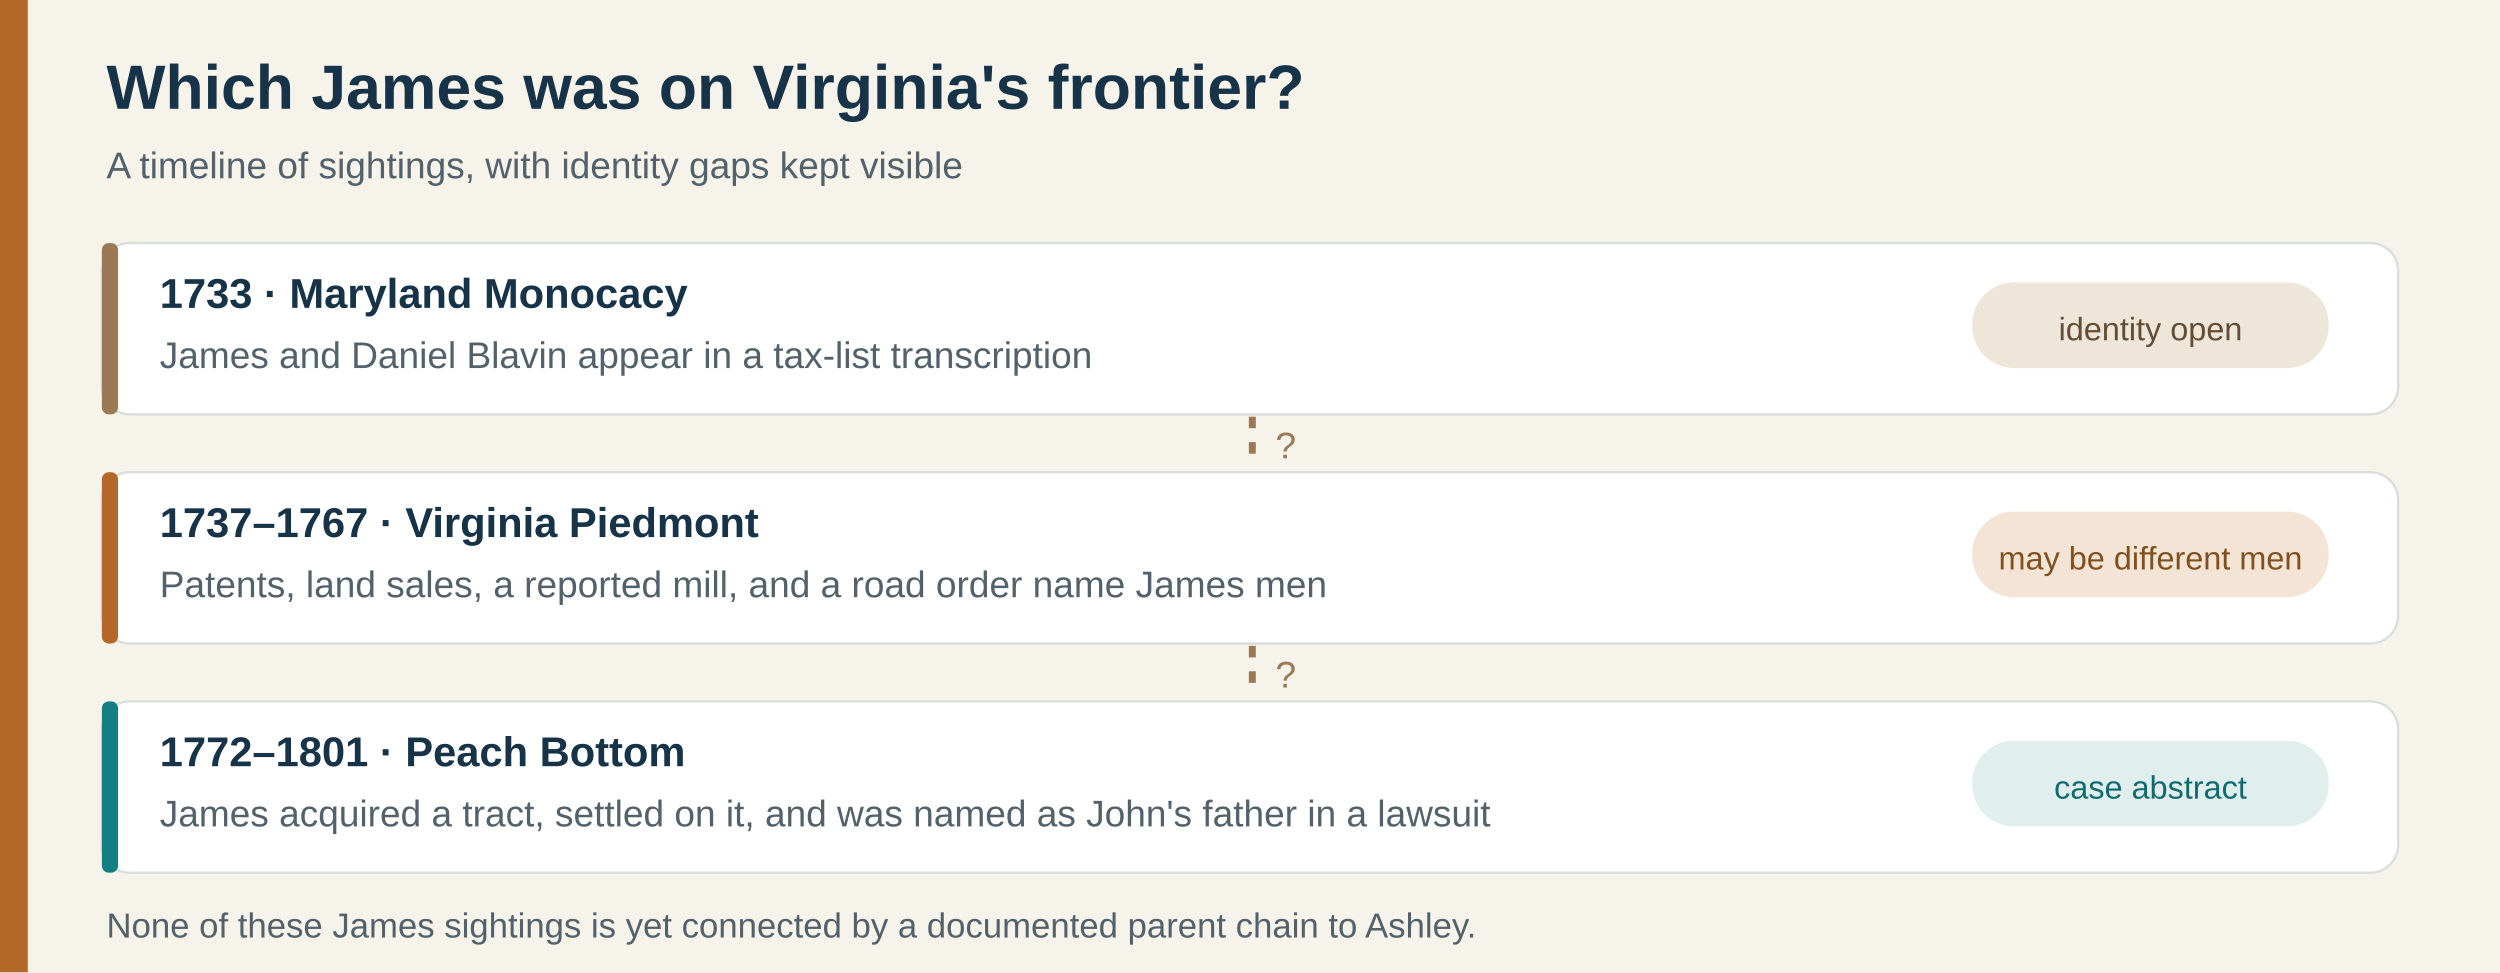
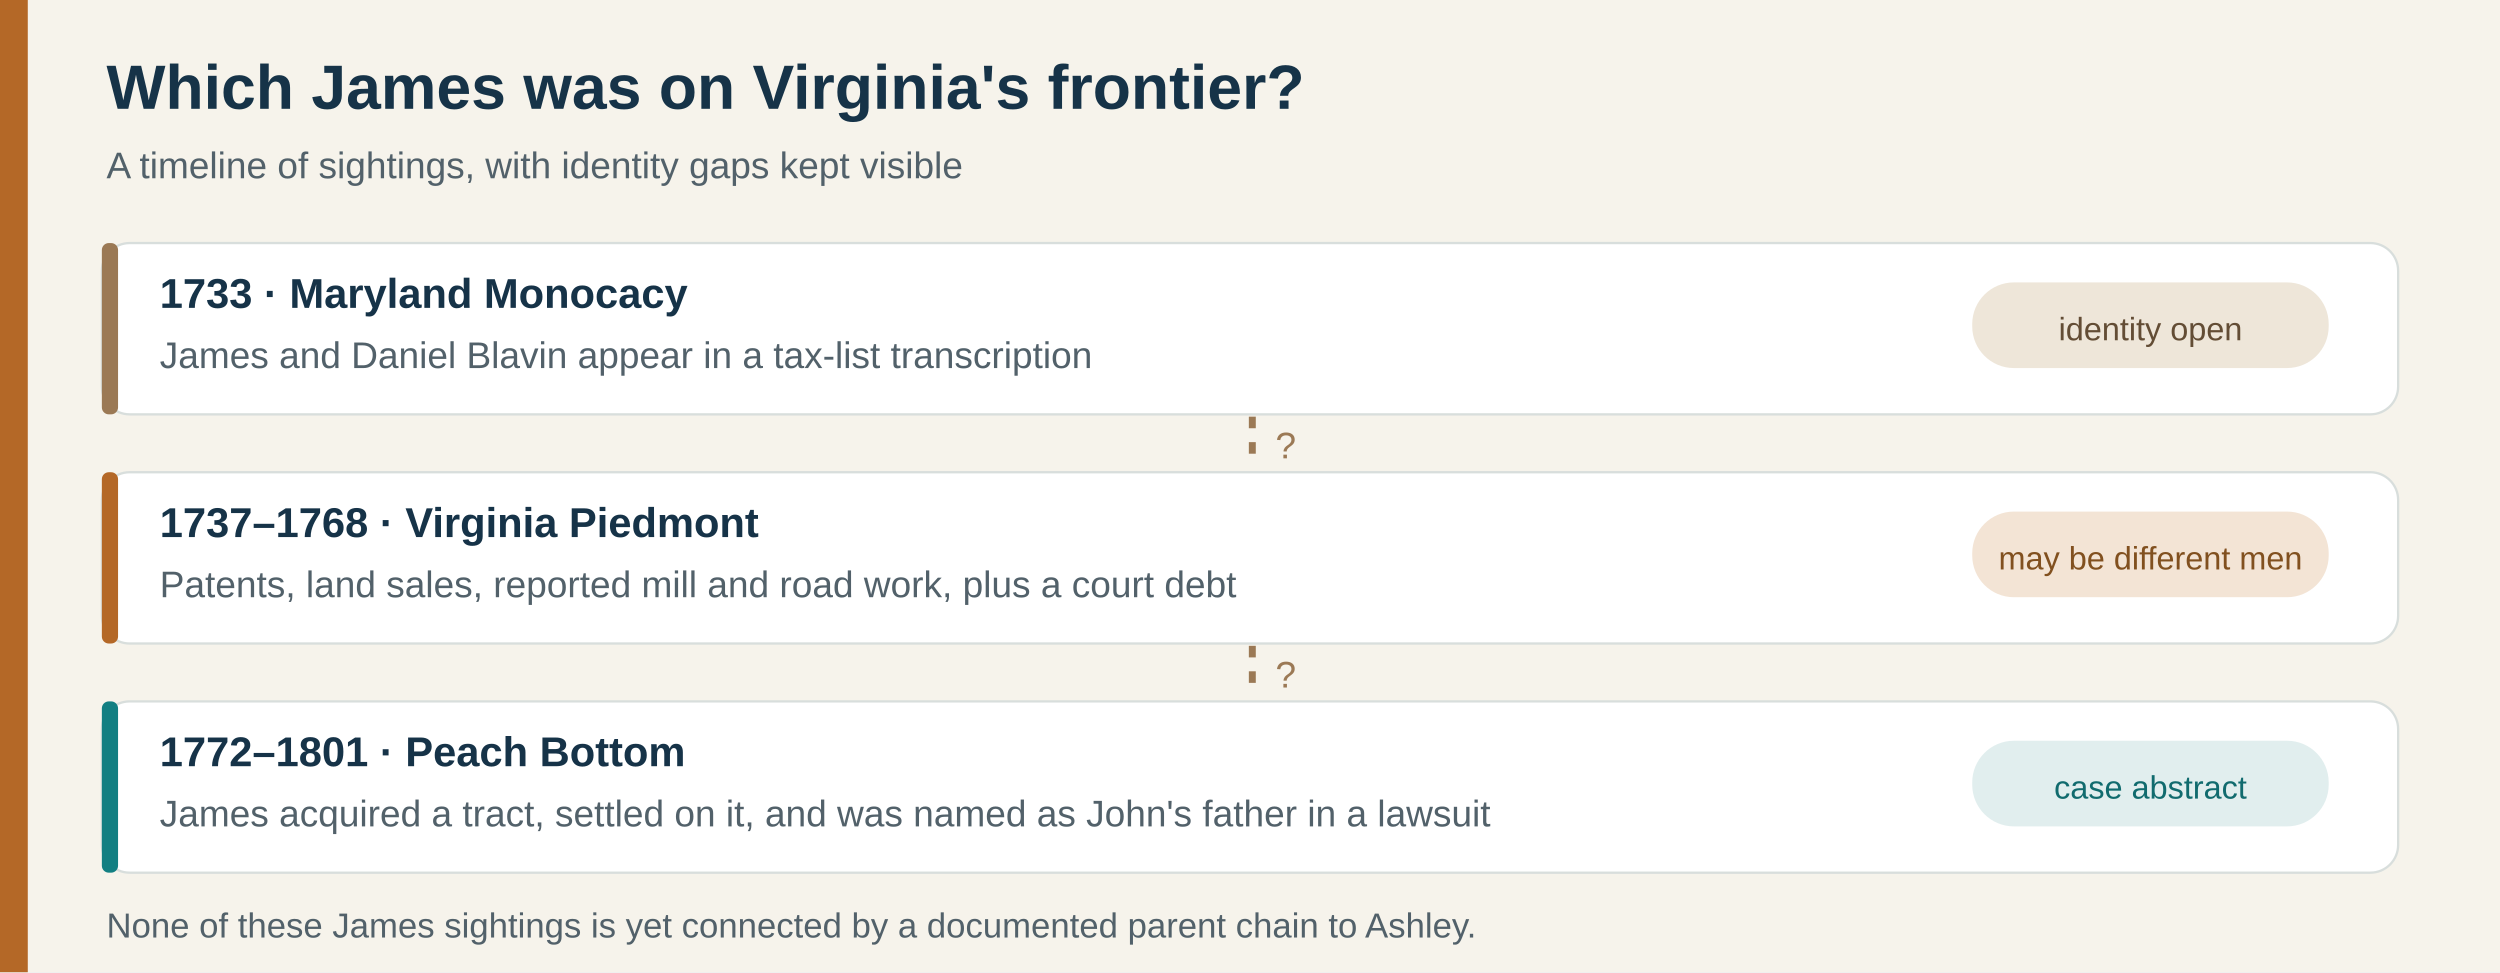
<svg xmlns="http://www.w3.org/2000/svg" width="1080" height="420" viewBox="0 0 1080 420" role="img" aria-labelledby="title desc">
  <rect width="1080" height="420" fill="#f6f3eb" />
  <rect x="0" width="12" height="420" fill="#b46827" />
  <text x="46" y="47" font-family="Segoe UI,Arial,sans-serif" font-size="27" font-weight="700" fill="#163348">Which James was on Virginia's frontier?</text>
  <text x="46" y="77" font-family="Segoe UI,Arial,sans-serif" font-size="16" fill="#52616a">A timeline of sightings, with identity gaps kept visible</text>
  <g font-family="Segoe UI,Arial,sans-serif">
    <rect x="44" y="105" width="992" height="74" rx="12" fill="#fff" stroke="#d8dedc" />
    <rect x="44" y="105" width="7" height="74" rx="3" fill="#9b7955" />
    <text x="69" y="133" font-size="18" font-weight="700" fill="#163348">1733 · Maryland Monocacy</text>
    <text x="69" y="159" font-size="16" fill="#52616a">James and Daniel Blavin appear in a tax-list transcription</text>
    <rect x="852" y="122" width="154" height="37" rx="18" fill="#eee6d9" />
    <text x="929" y="147" font-size="14" text-anchor="middle" fill="#634d35">identity open</text>
    <path d="M541 180v20" stroke="#9b7955" stroke-width="3" stroke-dasharray="5 6" />
    <text x="551" y="198" font-size="16" fill="#9b7955">?</text>
    <rect x="44" y="204" width="992" height="74" rx="12" fill="#fff" stroke="#d8dedc" />
    <rect x="44" y="204" width="7" height="74" rx="3" fill="#b46827" />
-     <text x="69" y="232" font-size="18" font-weight="700" fill="#163348">1737–1767 · Virginia Piedmont</text>
-     <text x="69" y="258" font-size="16" fill="#52616a">Patents, land sales, a reported mill, and a road order name James men</text>
+     <text x="69" y="232" font-size="18" font-weight="700" fill="#163348">1737–1768 · Virginia Piedmont</text>
+     <text x="69" y="258" font-size="16" fill="#52616a">Patents, land sales, reported mill and road work, plus a court debt</text>
    <rect x="852" y="221" width="154" height="37" rx="18" fill="#f3e4d5" />
    <text x="929" y="246" font-size="14" text-anchor="middle" fill="#81501f">may be different men</text>
    <path d="M541 279v20" stroke="#9b7955" stroke-width="3" stroke-dasharray="5 6" />
    <text x="551" y="297" font-size="16" fill="#9b7955">?</text>
    <rect x="44" y="303" width="992" height="74" rx="12" fill="#fff" stroke="#d8dedc" />
    <rect x="44" y="303" width="7" height="74" rx="3" fill="#127f82" />
    <text x="69" y="331" font-size="18" font-weight="700" fill="#163348">1772–1801 · Peach Bottom</text>
    <text x="69" y="357" font-size="16" fill="#52616a">James acquired a tract, settled on it, and was named as John's father in a lawsuit</text>
    <rect x="852" y="320" width="154" height="37" rx="18" fill="#e1eeee" />
    <text x="929" y="345" font-size="14" text-anchor="middle" fill="#116b6e">case abstract</text>
    <text x="46" y="405" font-size="15" fill="#52616a">None of these James sightings is yet connected by a documented parent chain to Ashley.</text>
  </g>
</svg>
